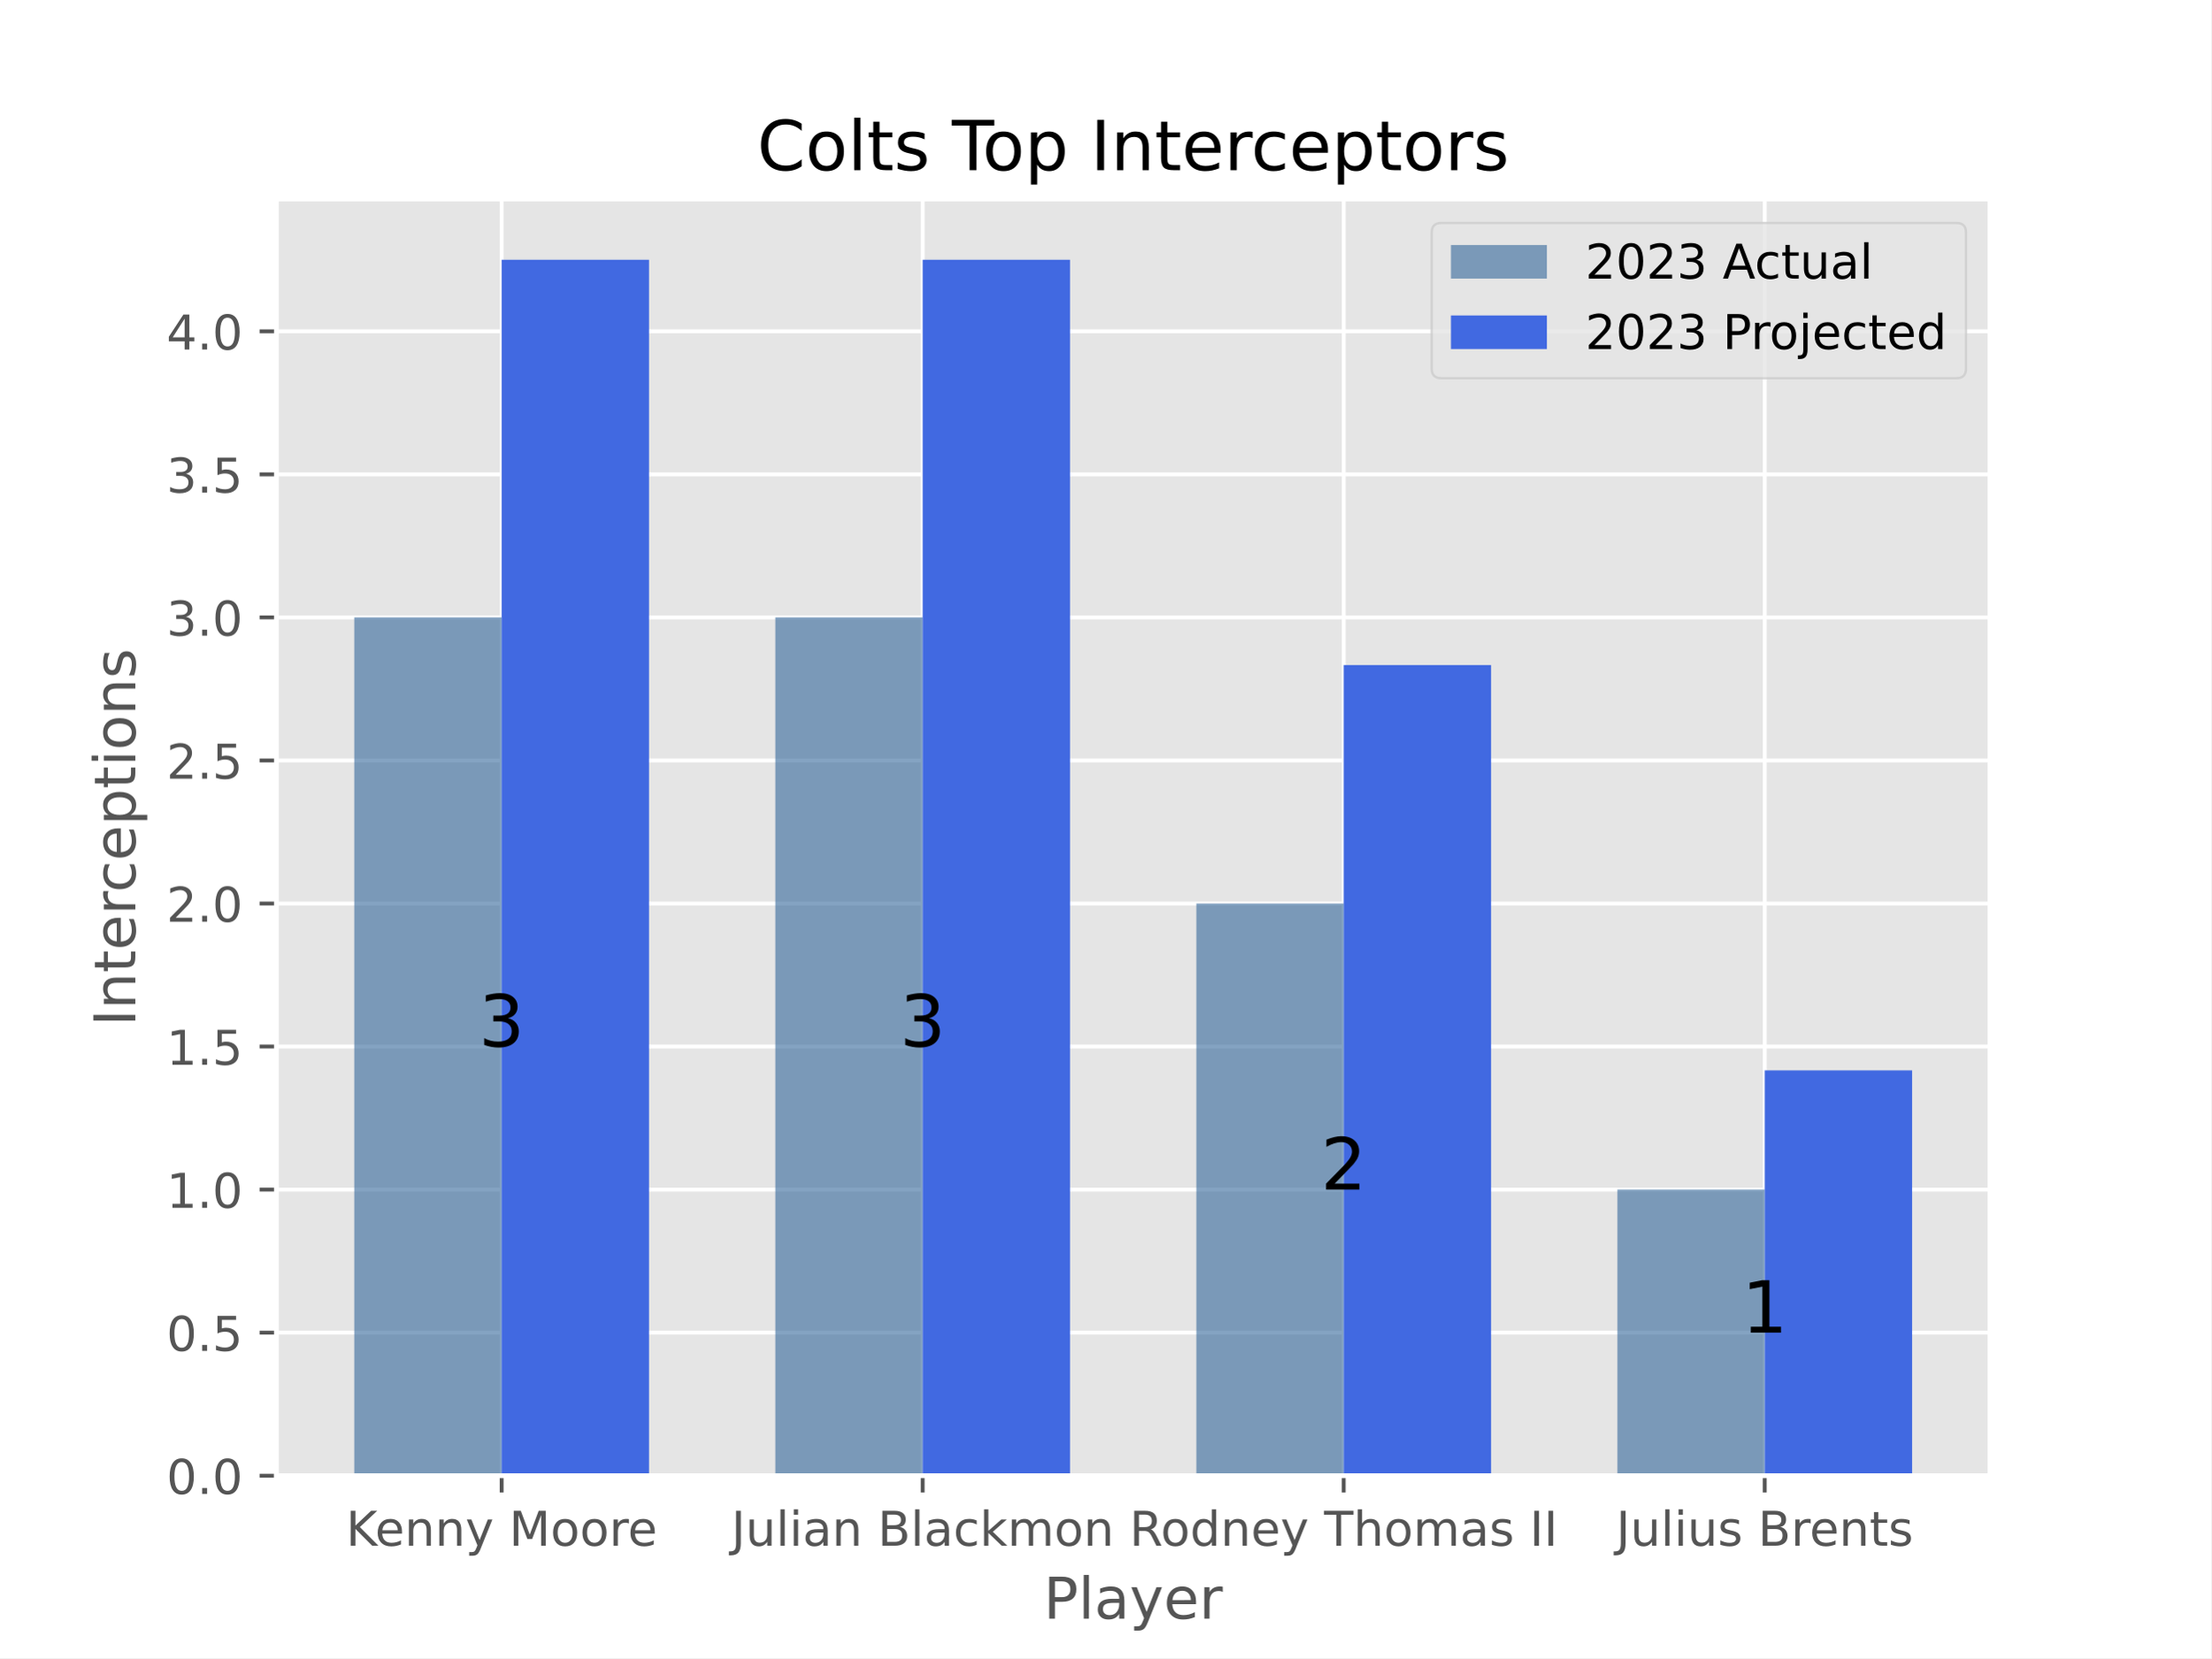
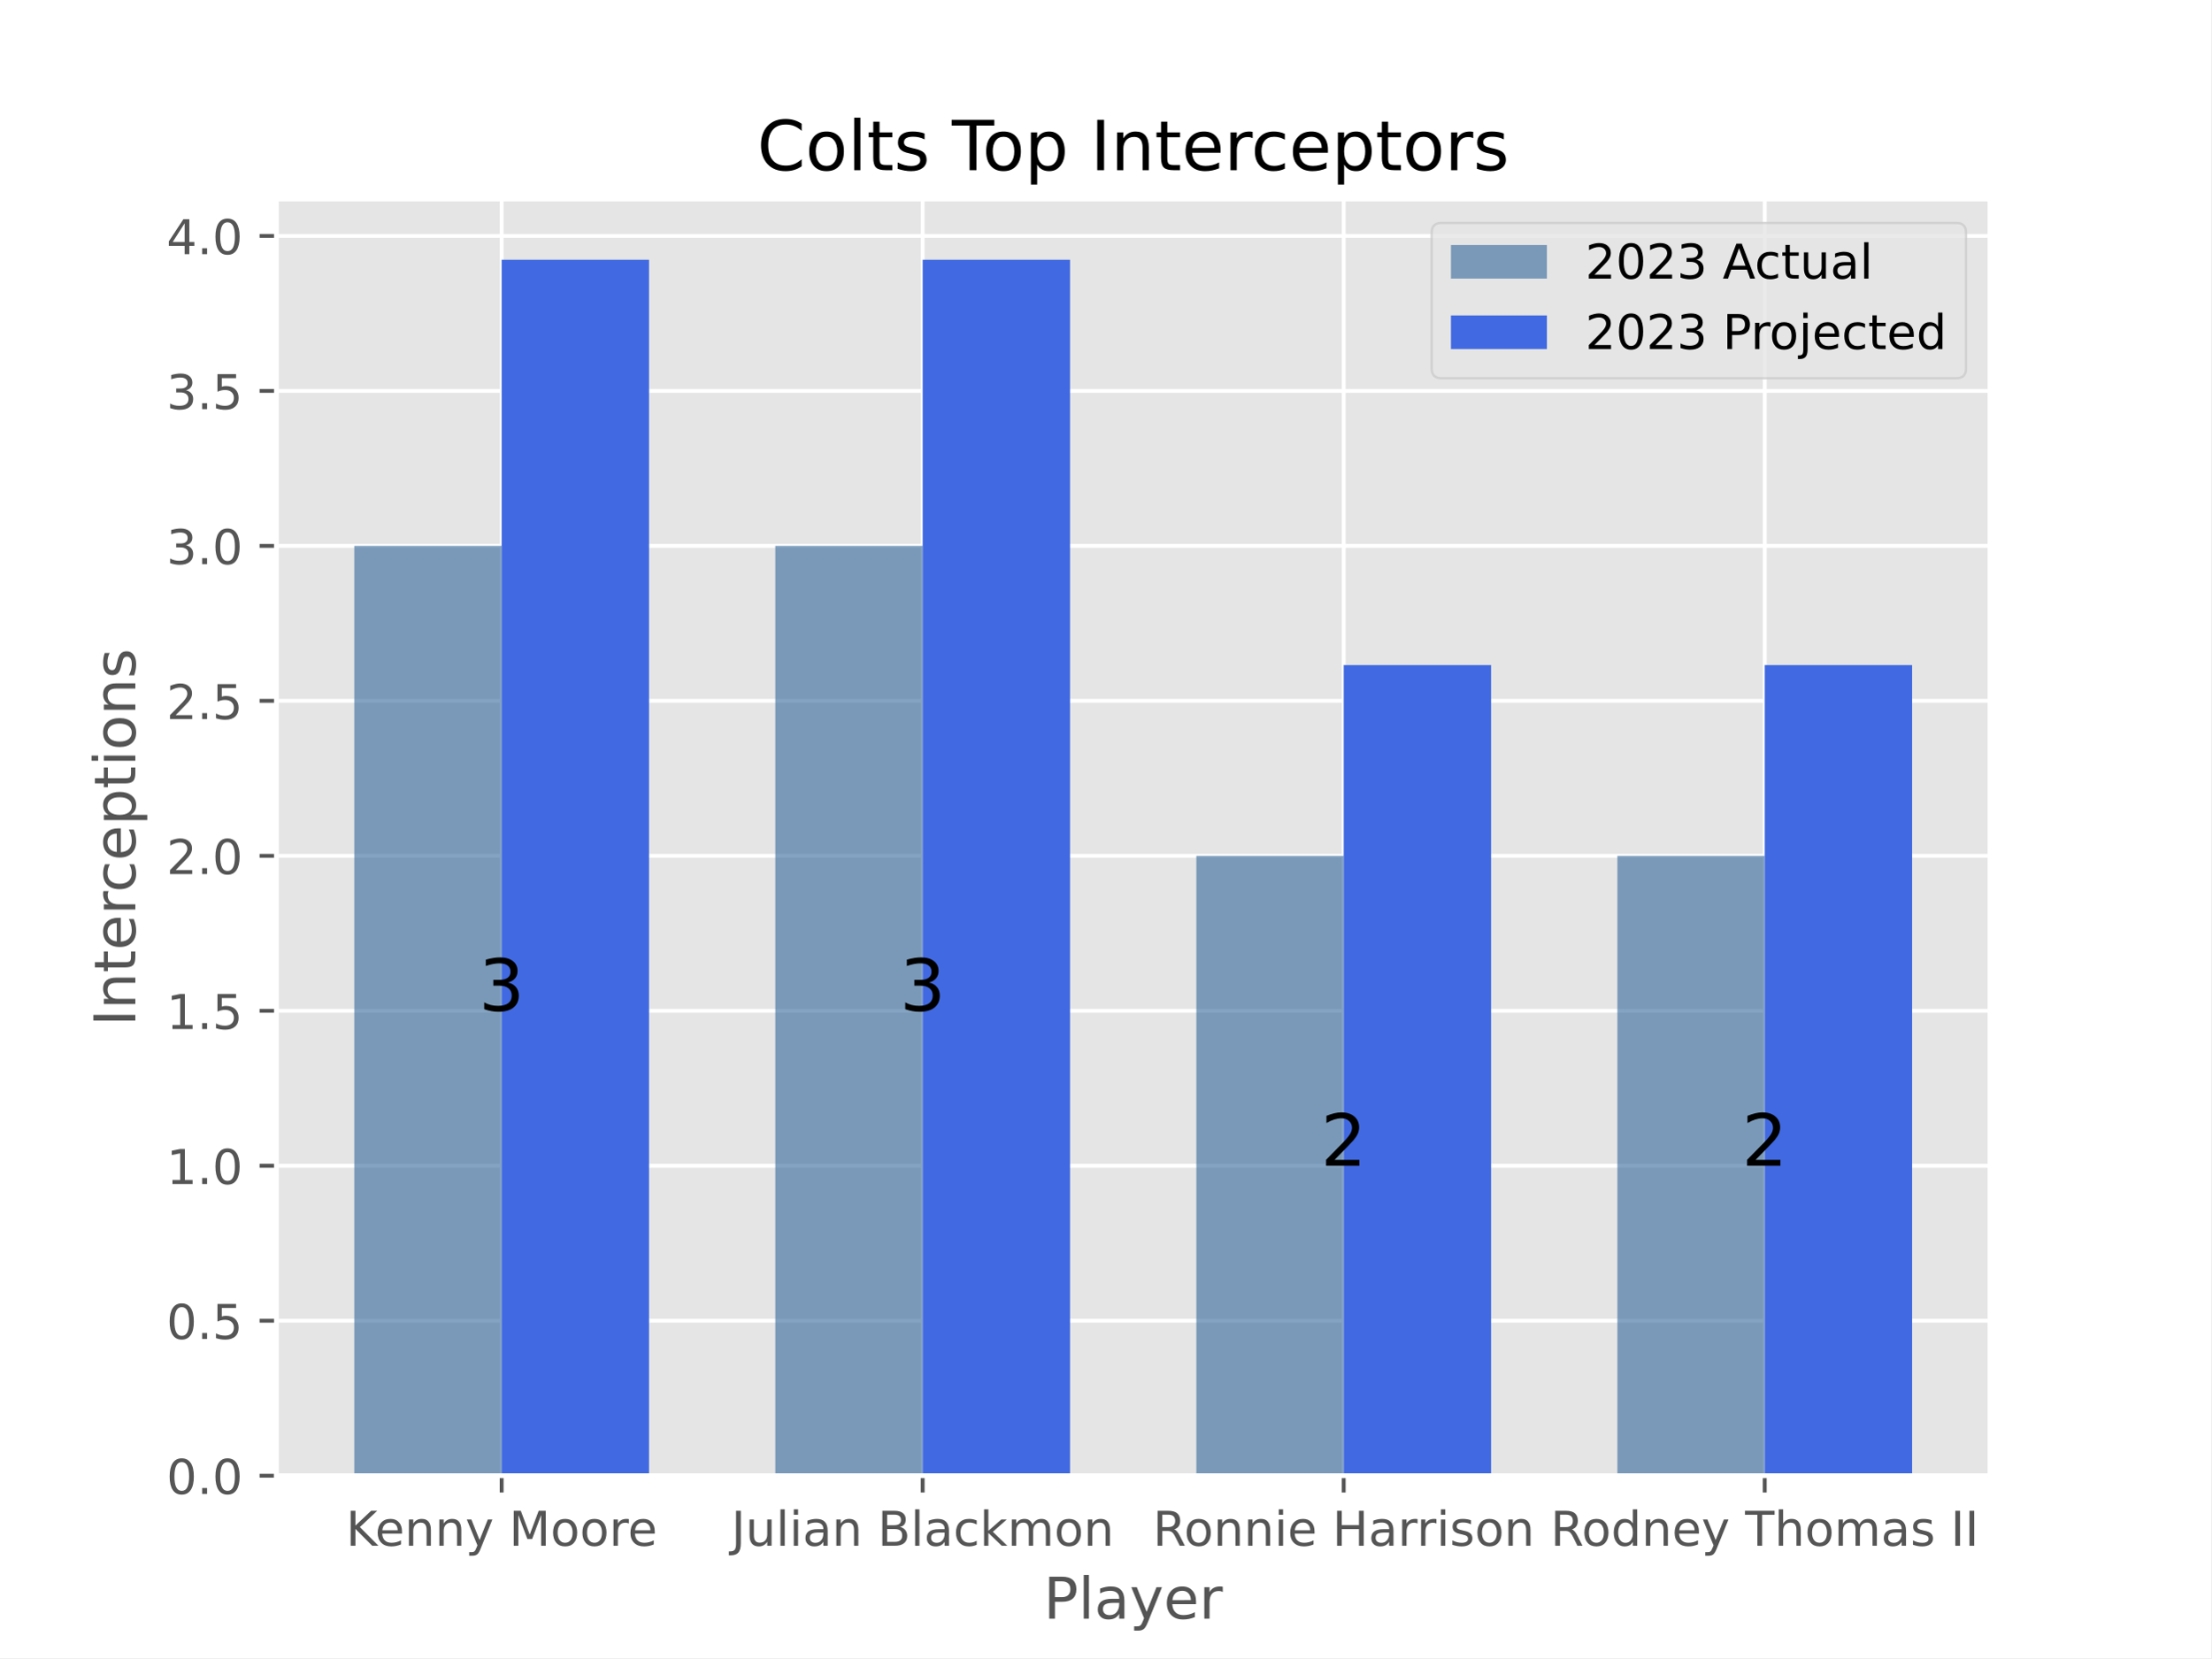
<svg xmlns="http://www.w3.org/2000/svg" xmlns:xlink="http://www.w3.org/1999/xlink" width="460.8pt" height="345.6pt" viewBox="0 0 460.8 345.6" version="1.1">
  <defs>
    <style type="text/css">*{stroke-linejoin: round; stroke-linecap: butt}</style>
  </defs>
  <g id="figure_1">
    <g id="patch_1">
      <path d="M 0 345.6  L 460.8 345.6  L 460.8 0  L 0 0  z " style="fill: #ffffff" />
    </g>
    <g id="axes_1">
      <g id="patch_2">
        <path d="M 57.6 307.584  L 414.72 307.584  L 414.72 41.472  L 57.6 41.472  z " style="fill: #e5e5e5" />
      </g>
      <g id="matplotlib.axis_1">
        <g id="xtick_1">
          <g id="line2d_1">
-             <path d="M 104.543 307.584  L 104.543 41.472  " clip-path="url(#p9925d076a6)" style="fill: none; stroke: #ffffff; stroke-width: 0.8; stroke-linecap: square" />
+             <path d="M 104.543 307.584  L 104.543 41.472  " clip-path="url(#p226f77d061)" style="fill: none; stroke: #ffffff; stroke-width: 0.8; stroke-linecap: square" />
          </g>
          <g id="line2d_2">
            <defs>
-               <path id="m7dc9487203" d="M 0 0  L 0 3.5  " style="stroke: #555555; stroke-width: 0.8" />
+               <path id="m00064e6b31" d="M 0 0  L 0 3.5  " style="stroke: #555555; stroke-width: 0.8" />
            </defs>
            <g>
-               <use xlink:href="#m7dc9487203" x="104.543" y="307.584" style="fill: #555555; stroke: #555555; stroke-width: 0.8" />
+               <use xlink:href="#m00064e6b31" x="104.543" y="307.584" style="fill: #555555; stroke: #555555; stroke-width: 0.8" />
            </g>
          </g>
          <g id="text_1">
            <g style="fill: #555555" transform="translate(72.09954 322.1824) scale(0.1 -0.1)">
              <defs>
                <path id="DejaVuSans-4b" d="M 628 4666  L 1259 4666  L 1259 2694  L 3353 4666  L 4166 4666  L 1850 2491  L 4331 0  L 3500 0  L 1259 2247  L 1259 0  L 628 0  L 628 4666  z " transform="scale(0.015625)" />
                <path id="DejaVuSans-65" d="M 3597 1894  L 3597 1613  L 953 1613  Q 991 1019 1311 708  Q 1631 397 2203 397  Q 2534 397 2845 478  Q 3156 559 3463 722  L 3463 178  Q 3153 47 2828 -22  Q 2503 -91 2169 -91  Q 1331 -91 842 396  Q 353 884 353 1716  Q 353 2575 817 3079  Q 1281 3584 2069 3584  Q 2775 3584 3186 3129  Q 3597 2675 3597 1894  z M 3022 2063  Q 3016 2534 2758 2815  Q 2500 3097 2075 3097  Q 1594 3097 1305 2825  Q 1016 2553 972 2059  L 3022 2063  z " transform="scale(0.015625)" />
                <path id="DejaVuSans-6e" d="M 3513 2113  L 3513 0  L 2938 0  L 2938 2094  Q 2938 2591 2744 2837  Q 2550 3084 2163 3084  Q 1697 3084 1428 2787  Q 1159 2491 1159 1978  L 1159 0  L 581 0  L 581 3500  L 1159 3500  L 1159 2956  Q 1366 3272 1645 3428  Q 1925 3584 2291 3584  Q 2894 3584 3203 3211  Q 3513 2838 3513 2113  z " transform="scale(0.015625)" />
                <path id="DejaVuSans-79" d="M 2059 -325  Q 1816 -950 1584 -1140  Q 1353 -1331 966 -1331  L 506 -1331  L 506 -850  L 844 -850  Q 1081 -850 1212 -737  Q 1344 -625 1503 -206  L 1606 56  L 191 3500  L 800 3500  L 1894 763  L 2988 3500  L 3597 3500  L 2059 -325  z " transform="scale(0.015625)" />
                <path id="DejaVuSans-20" transform="scale(0.015625)" />
                <path id="DejaVuSans-4d" d="M 628 4666  L 1569 4666  L 2759 1491  L 3956 4666  L 4897 4666  L 4897 0  L 4281 0  L 4281 4097  L 3078 897  L 2444 897  L 1241 4097  L 1241 0  L 628 0  L 628 4666  z " transform="scale(0.015625)" />
                <path id="DejaVuSans-6f" d="M 1959 3097  Q 1497 3097 1228 2736  Q 959 2375 959 1747  Q 959 1119 1226 758  Q 1494 397 1959 397  Q 2419 397 2687 759  Q 2956 1122 2956 1747  Q 2956 2369 2687 2733  Q 2419 3097 1959 3097  z M 1959 3584  Q 2709 3584 3137 3096  Q 3566 2609 3566 1747  Q 3566 888 3137 398  Q 2709 -91 1959 -91  Q 1206 -91 779 398  Q 353 888 353 1747  Q 353 2609 779 3096  Q 1206 3584 1959 3584  z " transform="scale(0.015625)" />
                <path id="DejaVuSans-72" d="M 2631 2963  Q 2534 3019 2420 3045  Q 2306 3072 2169 3072  Q 1681 3072 1420 2755  Q 1159 2438 1159 1844  L 1159 0  L 581 0  L 581 3500  L 1159 3500  L 1159 2956  Q 1341 3275 1631 3429  Q 1922 3584 2338 3584  Q 2397 3584 2469 3576  Q 2541 3569 2628 3553  L 2631 2963  z " transform="scale(0.015625)" />
              </defs>
              <use xlink:href="#DejaVuSans-4b" />
              <use xlink:href="#DejaVuSans-65" x="60.576" />
              <use xlink:href="#DejaVuSans-6e" x="122.1" />
              <use xlink:href="#DejaVuSans-6e" x="185.479" />
              <use xlink:href="#DejaVuSans-79" x="248.857" />
              <use xlink:href="#DejaVuSans-20" x="308.037" />
              <use xlink:href="#DejaVuSans-4d" x="339.824" />
              <use xlink:href="#DejaVuSans-6f" x="426.104" />
              <use xlink:href="#DejaVuSans-6f" x="487.285" />
              <use xlink:href="#DejaVuSans-72" x="548.467" />
              <use xlink:href="#DejaVuSans-65" x="587.33" />
            </g>
          </g>
        </g>
        <g id="xtick_2">
          <g id="line2d_3">
-             <path d="M 192.288 307.584  L 192.288 41.472  " clip-path="url(#p9925d076a6)" style="fill: none; stroke: #ffffff; stroke-width: 0.8; stroke-linecap: square" />
+             <path d="M 192.288 307.584  L 192.288 41.472  " clip-path="url(#p226f77d061)" style="fill: none; stroke: #ffffff; stroke-width: 0.8; stroke-linecap: square" />
          </g>
          <g id="line2d_4">
            <g>
-               <use xlink:href="#m7dc9487203" x="192.288" y="307.584" style="fill: #555555; stroke: #555555; stroke-width: 0.8" />
+               <use xlink:href="#m00064e6b31" x="192.288" y="307.584" style="fill: #555555; stroke: #555555; stroke-width: 0.8" />
            </g>
          </g>
          <g id="text_2">
            <g style="fill: #555555" transform="translate(152.4175 322.1824) scale(0.1 -0.1)">
              <defs>
                <path id="DejaVuSans-4a" d="M 628 4666  L 1259 4666  L 1259 325  Q 1259 -519 939 -900  Q 619 -1281 -91 -1281  L -331 -1281  L -331 -750  L -134 -750  Q 284 -750 456 -515  Q 628 -281 628 325  L 628 4666  z " transform="scale(0.015625)" />
                <path id="DejaVuSans-75" d="M 544 1381  L 544 3500  L 1119 3500  L 1119 1403  Q 1119 906 1312 657  Q 1506 409 1894 409  Q 2359 409 2629 706  Q 2900 1003 2900 1516  L 2900 3500  L 3475 3500  L 3475 0  L 2900 0  L 2900 538  Q 2691 219 2414 64  Q 2138 -91 1772 -91  Q 1169 -91 856 284  Q 544 659 544 1381  z M 1991 3584  L 1991 3584  z " transform="scale(0.015625)" />
                <path id="DejaVuSans-6c" d="M 603 4863  L 1178 4863  L 1178 0  L 603 0  L 603 4863  z " transform="scale(0.015625)" />
                <path id="DejaVuSans-69" d="M 603 3500  L 1178 3500  L 1178 0  L 603 0  L 603 3500  z M 603 4863  L 1178 4863  L 1178 4134  L 603 4134  L 603 4863  z " transform="scale(0.015625)" />
                <path id="DejaVuSans-61" d="M 2194 1759  Q 1497 1759 1228 1600  Q 959 1441 959 1056  Q 959 750 1161 570  Q 1363 391 1709 391  Q 2188 391 2477 730  Q 2766 1069 2766 1631  L 2766 1759  L 2194 1759  z M 3341 1997  L 3341 0  L 2766 0  L 2766 531  Q 2569 213 2275 61  Q 1981 -91 1556 -91  Q 1019 -91 701 211  Q 384 513 384 1019  Q 384 1609 779 1909  Q 1175 2209 1959 2209  L 2766 2209  L 2766 2266  Q 2766 2663 2505 2880  Q 2244 3097 1772 3097  Q 1472 3097 1187 3025  Q 903 2953 641 2809  L 641 3341  Q 956 3463 1253 3523  Q 1550 3584 1831 3584  Q 2591 3584 2966 3190  Q 3341 2797 3341 1997  z " transform="scale(0.015625)" />
                <path id="DejaVuSans-42" d="M 1259 2228  L 1259 519  L 2272 519  Q 2781 519 3026 730  Q 3272 941 3272 1375  Q 3272 1813 3026 2020  Q 2781 2228 2272 2228  L 1259 2228  z M 1259 4147  L 1259 2741  L 2194 2741  Q 2656 2741 2882 2914  Q 3109 3088 3109 3444  Q 3109 3797 2882 3972  Q 2656 4147 2194 4147  L 1259 4147  z M 628 4666  L 2241 4666  Q 2963 4666 3353 4366  Q 3744 4066 3744 3513  Q 3744 3084 3544 2831  Q 3344 2578 2956 2516  Q 3422 2416 3680 2098  Q 3938 1781 3938 1306  Q 3938 681 3513 340  Q 3088 0 2303 0  L 628 0  L 628 4666  z " transform="scale(0.015625)" />
                <path id="DejaVuSans-63" d="M 3122 3366  L 3122 2828  Q 2878 2963 2633 3030  Q 2388 3097 2138 3097  Q 1578 3097 1268 2742  Q 959 2388 959 1747  Q 959 1106 1268 751  Q 1578 397 2138 397  Q 2388 397 2633 464  Q 2878 531 3122 666  L 3122 134  Q 2881 22 2623 -34  Q 2366 -91 2075 -91  Q 1284 -91 818 406  Q 353 903 353 1747  Q 353 2603 823 3093  Q 1294 3584 2113 3584  Q 2378 3584 2631 3529  Q 2884 3475 3122 3366  z " transform="scale(0.015625)" />
                <path id="DejaVuSans-6b" d="M 581 4863  L 1159 4863  L 1159 1991  L 2875 3500  L 3609 3500  L 1753 1863  L 3688 0  L 2938 0  L 1159 1709  L 1159 0  L 581 0  L 581 4863  z " transform="scale(0.015625)" />
                <path id="DejaVuSans-6d" d="M 3328 2828  Q 3544 3216 3844 3400  Q 4144 3584 4550 3584  Q 5097 3584 5394 3201  Q 5691 2819 5691 2113  L 5691 0  L 5113 0  L 5113 2094  Q 5113 2597 4934 2840  Q 4756 3084 4391 3084  Q 3944 3084 3684 2787  Q 3425 2491 3425 1978  L 3425 0  L 2847 0  L 2847 2094  Q 2847 2600 2669 2842  Q 2491 3084 2119 3084  Q 1678 3084 1418 2786  Q 1159 2488 1159 1978  L 1159 0  L 581 0  L 581 3500  L 1159 3500  L 1159 2956  Q 1356 3278 1631 3431  Q 1906 3584 2284 3584  Q 2666 3584 2933 3390  Q 3200 3197 3328 2828  z " transform="scale(0.015625)" />
              </defs>
              <use xlink:href="#DejaVuSans-4a" />
              <use xlink:href="#DejaVuSans-75" x="29.492" />
              <use xlink:href="#DejaVuSans-6c" x="92.871" />
              <use xlink:href="#DejaVuSans-69" x="120.654" />
              <use xlink:href="#DejaVuSans-61" x="148.438" />
              <use xlink:href="#DejaVuSans-6e" x="209.717" />
              <use xlink:href="#DejaVuSans-20" x="273.096" />
              <use xlink:href="#DejaVuSans-42" x="304.883" />
              <use xlink:href="#DejaVuSans-6c" x="373.486" />
              <use xlink:href="#DejaVuSans-61" x="401.27" />
              <use xlink:href="#DejaVuSans-63" x="462.549" />
              <use xlink:href="#DejaVuSans-6b" x="517.529" />
              <use xlink:href="#DejaVuSans-6d" x="575.439" />
              <use xlink:href="#DejaVuSans-6f" x="672.852" />
              <use xlink:href="#DejaVuSans-6e" x="734.033" />
            </g>
          </g>
        </g>
        <g id="xtick_3">
          <g id="line2d_5">
-             <path d="M 280.032 307.584  L 280.032 41.472  " clip-path="url(#p9925d076a6)" style="fill: none; stroke: #ffffff; stroke-width: 0.8; stroke-linecap: square" />
+             <path d="M 280.032 307.584  L 280.032 41.472  " clip-path="url(#p226f77d061)" style="fill: none; stroke: #ffffff; stroke-width: 0.8; stroke-linecap: square" />
          </g>
          <g id="line2d_6">
            <g>
-               <use xlink:href="#m7dc9487203" x="280.032" y="307.584" style="fill: #555555; stroke: #555555; stroke-width: 0.8" />
+               <use xlink:href="#m00064e6b31" x="280.032" y="307.584" style="fill: #555555; stroke: #555555; stroke-width: 0.8" />
            </g>
          </g>
          <g id="text_3">
-             <g style="fill: #555555" transform="translate(235.3955 322.1824) scale(0.1 -0.1)">
+             <g style="fill: #555555" transform="translate(240.2619 322.1824) scale(0.1 -0.1)">
              <defs>
                <path id="DejaVuSans-52" d="M 2841 2188  Q 3044 2119 3236 1894  Q 3428 1669 3622 1275  L 4263 0  L 3584 0  L 2988 1197  Q 2756 1666 2539 1819  Q 2322 1972 1947 1972  L 1259 1972  L 1259 0  L 628 0  L 628 4666  L 2053 4666  Q 2853 4666 3247 4331  Q 3641 3997 3641 3322  Q 3641 2881 3436 2590  Q 3231 2300 2841 2188  z M 1259 4147  L 1259 2491  L 2053 2491  Q 2509 2491 2742 2702  Q 2975 2913 2975 3322  Q 2975 3731 2742 3939  Q 2509 4147 2053 4147  L 1259 4147  z " transform="scale(0.015625)" />
+                 <path id="DejaVuSans-48" d="M 628 4666  L 1259 4666  L 1259 2753  L 3553 2753  L 3553 4666  L 4184 4666  L 4184 0  L 3553 0  L 3553 2222  L 1259 2222  L 1259 0  L 628 0  L 628 4666  z " transform="scale(0.015625)" />
+                 <path id="DejaVuSans-73" d="M 2834 3397  L 2834 2853  Q 2591 2978 2328 3040  Q 2066 3103 1784 3103  Q 1356 3103 1142 2972  Q 928 2841 928 2578  Q 928 2378 1081 2264  Q 1234 2150 1697 2047  L 1894 2003  Q 2506 1872 2764 1633  Q 3022 1394 3022 966  Q 3022 478 2636 193  Q 2250 -91 1575 -91  Q 1294 -91 989 -36  Q 684 19 347 128  L 347 722  Q 666 556 975 473  Q 1284 391 1588 391  Q 1994 391 2212 530  Q 2431 669 2431 922  Q 2431 1156 2273 1281  Q 2116 1406 1581 1522  L 1381 1569  Q 847 1681 609 1914  Q 372 2147 372 2553  Q 372 3047 722 3315  Q 1072 3584 1716 3584  Q 2034 3584 2315 3537  Q 2597 3491 2834 3397  z " transform="scale(0.015625)" />
+               </defs>
+               <use xlink:href="#DejaVuSans-52" />
+               <use xlink:href="#DejaVuSans-6f" x="64.982" />
+               <use xlink:href="#DejaVuSans-6e" x="126.164" />
+               <use xlink:href="#DejaVuSans-6e" x="189.543" />
+               <use xlink:href="#DejaVuSans-69" x="252.922" />
+               <use xlink:href="#DejaVuSans-65" x="280.705" />
+               <use xlink:href="#DejaVuSans-20" x="342.229" />
+               <use xlink:href="#DejaVuSans-48" x="374.016" />
+               <use xlink:href="#DejaVuSans-61" x="449.211" />
+               <use xlink:href="#DejaVuSans-72" x="510.49" />
+               <use xlink:href="#DejaVuSans-72" x="549.854" />
+               <use xlink:href="#DejaVuSans-69" x="590.967" />
+               <use xlink:href="#DejaVuSans-73" x="618.75" />
+               <use xlink:href="#DejaVuSans-6f" x="670.85" />
+               <use xlink:href="#DejaVuSans-6e" x="732.031" />
+             </g>
+           </g>
+         </g>
+         <g id="xtick_4">
+           <g id="line2d_7">
+             <path d="M 367.777 307.584  L 367.777 41.472  " clip-path="url(#p226f77d061)" style="fill: none; stroke: #ffffff; stroke-width: 0.8; stroke-linecap: square" />
+           </g>
+           <g id="line2d_8">
+             <g>
+               <use xlink:href="#m00064e6b31" x="367.777" y="307.584" style="fill: #555555; stroke: #555555; stroke-width: 0.8" />
+             </g>
+           </g>
+           <g id="text_4">
+             <g style="fill: #555555" transform="translate(323.14 322.1824) scale(0.1 -0.1)">
+               <defs>
                <path id="DejaVuSans-64" d="M 2906 2969  L 2906 4863  L 3481 4863  L 3481 0  L 2906 0  L 2906 525  Q 2725 213 2448 61  Q 2172 -91 1784 -91  Q 1150 -91 751 415  Q 353 922 353 1747  Q 353 2572 751 3078  Q 1150 3584 1784 3584  Q 2172 3584 2448 3432  Q 2725 3281 2906 2969  z M 947 1747  Q 947 1113 1208 752  Q 1469 391 1925 391  Q 2381 391 2643 752  Q 2906 1113 2906 1747  Q 2906 2381 2643 2742  Q 2381 3103 1925 3103  Q 1469 3103 1208 2742  Q 947 2381 947 1747  z " transform="scale(0.015625)" />
                <path id="DejaVuSans-54" d="M -19 4666  L 3928 4666  L 3928 4134  L 2272 4134  L 2272 0  L 1638 0  L 1638 4134  L -19 4134  L -19 4666  z " transform="scale(0.015625)" />
                <path id="DejaVuSans-68" d="M 3513 2113  L 3513 0  L 2938 0  L 2938 2094  Q 2938 2591 2744 2837  Q 2550 3084 2163 3084  Q 1697 3084 1428 2787  Q 1159 2491 1159 1978  L 1159 0  L 581 0  L 581 4863  L 1159 4863  L 1159 2956  Q 1366 3272 1645 3428  Q 1925 3584 2291 3584  Q 2894 3584 3203 3211  Q 3513 2838 3513 2113  z " transform="scale(0.015625)" />
-                 <path id="DejaVuSans-73" d="M 2834 3397  L 2834 2853  Q 2591 2978 2328 3040  Q 2066 3103 1784 3103  Q 1356 3103 1142 2972  Q 928 2841 928 2578  Q 928 2378 1081 2264  Q 1234 2150 1697 2047  L 1894 2003  Q 2506 1872 2764 1633  Q 3022 1394 3022 966  Q 3022 478 2636 193  Q 2250 -91 1575 -91  Q 1294 -91 989 -36  Q 684 19 347 128  L 347 722  Q 666 556 975 473  Q 1284 391 1588 391  Q 1994 391 2212 530  Q 2431 669 2431 922  Q 2431 1156 2273 1281  Q 2116 1406 1581 1522  L 1381 1569  Q 847 1681 609 1914  Q 372 2147 372 2553  Q 372 3047 722 3315  Q 1072 3584 1716 3584  Q 2034 3584 2315 3537  Q 2597 3491 2834 3397  z " transform="scale(0.015625)" />
                <path id="DejaVuSans-49" d="M 628 4666  L 1259 4666  L 1259 0  L 628 0  L 628 4666  z " transform="scale(0.015625)" />
              </defs>
              <use xlink:href="#DejaVuSans-52" />
              <use xlink:href="#DejaVuSans-6f" x="64.982" />
              <use xlink:href="#DejaVuSans-64" x="126.164" />
              <use xlink:href="#DejaVuSans-6e" x="189.641" />
              <use xlink:href="#DejaVuSans-65" x="253.02" />
              <use xlink:href="#DejaVuSans-79" x="314.543" />
              <use xlink:href="#DejaVuSans-20" x="373.723" />
              <use xlink:href="#DejaVuSans-54" x="405.51" />
              <use xlink:href="#DejaVuSans-68" x="466.594" />
              <use xlink:href="#DejaVuSans-6f" x="529.973" />
              <use xlink:href="#DejaVuSans-6d" x="591.154" />
              <use xlink:href="#DejaVuSans-61" x="688.566" />
              <use xlink:href="#DejaVuSans-73" x="749.846" />
              <use xlink:href="#DejaVuSans-20" x="801.945" />
              <use xlink:href="#DejaVuSans-49" x="833.732" />
              <use xlink:href="#DejaVuSans-49" x="863.225" />
            </g>
          </g>
        </g>
-         <g id="xtick_4">
-           <g id="line2d_7">
-             <path d="M 367.777 307.584  L 367.777 41.472  " clip-path="url(#p9925d076a6)" style="fill: none; stroke: #ffffff; stroke-width: 0.8; stroke-linecap: square" />
-           </g>
-           <g id="line2d_8">
-             <g>
-               <use xlink:href="#m7dc9487203" x="367.777" y="307.584" style="fill: #555555; stroke: #555555; stroke-width: 0.8" />
-             </g>
-           </g>
-           <g id="text_4">
-             <g style="fill: #555555" transform="translate(336.8087 322.1824) scale(0.1 -0.1)">
-               <defs>
-                 <path id="DejaVuSans-74" d="M 1172 4494  L 1172 3500  L 2356 3500  L 2356 3053  L 1172 3053  L 1172 1153  Q 1172 725 1289 603  Q 1406 481 1766 481  L 2356 481  L 2356 0  L 1766 0  Q 1100 0 847 248  Q 594 497 594 1153  L 594 3053  L 172 3053  L 172 3500  L 594 3500  L 594 4494  L 1172 4494  z " transform="scale(0.015625)" />
-               </defs>
-               <use xlink:href="#DejaVuSans-4a" />
-               <use xlink:href="#DejaVuSans-75" x="29.492" />
-               <use xlink:href="#DejaVuSans-6c" x="92.871" />
-               <use xlink:href="#DejaVuSans-69" x="120.654" />
-               <use xlink:href="#DejaVuSans-75" x="148.438" />
-               <use xlink:href="#DejaVuSans-73" x="211.816" />
-               <use xlink:href="#DejaVuSans-20" x="263.916" />
-               <use xlink:href="#DejaVuSans-42" x="295.703" />
-               <use xlink:href="#DejaVuSans-72" x="364.307" />
-               <use xlink:href="#DejaVuSans-65" x="403.17" />
-               <use xlink:href="#DejaVuSans-6e" x="464.693" />
-               <use xlink:href="#DejaVuSans-74" x="528.072" />
-               <use xlink:href="#DejaVuSans-73" x="567.281" />
-             </g>
-           </g>
-         </g>
        <g id="text_5">
          <g style="fill: #555555" transform="translate(217.4888 337.3802) scale(0.12 -0.12)">
            <defs>
              <path id="DejaVuSans-50" d="M 1259 4147  L 1259 2394  L 2053 2394  Q 2494 2394 2734 2622  Q 2975 2850 2975 3272  Q 2975 3691 2734 3919  Q 2494 4147 2053 4147  L 1259 4147  z M 628 4666  L 2053 4666  Q 2838 4666 3239 4311  Q 3641 3956 3641 3272  Q 3641 2581 3239 2228  Q 2838 1875 2053 1875  L 1259 1875  L 1259 0  L 628 0  L 628 4666  z " transform="scale(0.015625)" />
            </defs>
            <use xlink:href="#DejaVuSans-50" />
            <use xlink:href="#DejaVuSans-6c" x="60.303" />
            <use xlink:href="#DejaVuSans-61" x="88.086" />
            <use xlink:href="#DejaVuSans-79" x="149.365" />
            <use xlink:href="#DejaVuSans-65" x="208.545" />
            <use xlink:href="#DejaVuSans-72" x="270.068" />
          </g>
        </g>
      </g>
      <g id="matplotlib.axis_2">
        <g id="ytick_1">
          <g id="line2d_9">
-             <path d="M 57.6 307.584  L 414.72 307.584  " clip-path="url(#p9925d076a6)" style="fill: none; stroke: #ffffff; stroke-width: 0.8; stroke-linecap: square" />
+             <path d="M 57.6 307.584  L 414.72 307.584  " clip-path="url(#p226f77d061)" style="fill: none; stroke: #ffffff; stroke-width: 0.8; stroke-linecap: square" />
          </g>
          <g id="line2d_10">
            <defs>
-               <path id="m273384938b" d="M 0 0  L -3.5 0  " style="stroke: #555555; stroke-width: 0.8" />
+               <path id="m96486c1590" d="M 0 0  L -3.5 0  " style="stroke: #555555; stroke-width: 0.8" />
            </defs>
            <g>
-               <use xlink:href="#m273384938b" x="57.6" y="307.584" style="fill: #555555; stroke: #555555; stroke-width: 0.8" />
+               <use xlink:href="#m96486c1590" x="57.6" y="307.584" style="fill: #555555; stroke: #555555; stroke-width: 0.8" />
            </g>
          </g>
          <g id="text_6">
            <g style="fill: #555555" transform="translate(34.69687 311.3832) scale(0.1 -0.1)">
              <defs>
                <path id="DejaVuSans-30" d="M 2034 4250  Q 1547 4250 1301 3770  Q 1056 3291 1056 2328  Q 1056 1369 1301 889  Q 1547 409 2034 409  Q 2525 409 2770 889  Q 3016 1369 3016 2328  Q 3016 3291 2770 3770  Q 2525 4250 2034 4250  z M 2034 4750  Q 2819 4750 3233 4129  Q 3647 3509 3647 2328  Q 3647 1150 3233 529  Q 2819 -91 2034 -91  Q 1250 -91 836 529  Q 422 1150 422 2328  Q 422 3509 836 4129  Q 1250 4750 2034 4750  z " transform="scale(0.015625)" />
                <path id="DejaVuSans-2e" d="M 684 794  L 1344 794  L 1344 0  L 684 0  L 684 794  z " transform="scale(0.015625)" />
              </defs>
              <use xlink:href="#DejaVuSans-30" />
              <use xlink:href="#DejaVuSans-2e" x="63.623" />
              <use xlink:href="#DejaVuSans-30" x="95.41" />
            </g>
          </g>
        </g>
        <g id="ytick_2">
          <g id="line2d_11">
-             <path d="M 57.6 277.768  L 414.72 277.768  " clip-path="url(#p9925d076a6)" style="fill: none; stroke: #ffffff; stroke-width: 0.8; stroke-linecap: square" />
+             <path d="M 57.6 275.283  L 414.72 275.283  " clip-path="url(#p226f77d061)" style="fill: none; stroke: #ffffff; stroke-width: 0.8; stroke-linecap: square" />
          </g>
          <g id="line2d_12">
            <g>
-               <use xlink:href="#m273384938b" x="57.6" y="277.768" style="fill: #555555; stroke: #555555; stroke-width: 0.8" />
+               <use xlink:href="#m96486c1590" x="57.6" y="275.283" style="fill: #555555; stroke: #555555; stroke-width: 0.8" />
            </g>
          </g>
          <g id="text_7">
-             <g style="fill: #555555" transform="translate(34.69687 281.5667) scale(0.1 -0.1)">
+             <g style="fill: #555555" transform="translate(34.69687 279.082) scale(0.1 -0.1)">
              <defs>
                <path id="DejaVuSans-35" d="M 691 4666  L 3169 4666  L 3169 4134  L 1269 4134  L 1269 2991  Q 1406 3038 1543 3061  Q 1681 3084 1819 3084  Q 2600 3084 3056 2656  Q 3513 2228 3513 1497  Q 3513 744 3044 326  Q 2575 -91 1722 -91  Q 1428 -91 1123 -41  Q 819 9 494 109  L 494 744  Q 775 591 1075 516  Q 1375 441 1709 441  Q 2250 441 2565 725  Q 2881 1009 2881 1497  Q 2881 1984 2565 2268  Q 2250 2553 1709 2553  Q 1456 2553 1204 2497  Q 953 2441 691 2322  L 691 4666  z " transform="scale(0.015625)" />
              </defs>
              <use xlink:href="#DejaVuSans-30" />
              <use xlink:href="#DejaVuSans-2e" x="63.623" />
              <use xlink:href="#DejaVuSans-35" x="95.41" />
            </g>
          </g>
        </g>
        <g id="ytick_3">
          <g id="line2d_13">
-             <path d="M 57.6 247.951  L 414.72 247.951  " clip-path="url(#p9925d076a6)" style="fill: none; stroke: #ffffff; stroke-width: 0.8; stroke-linecap: square" />
+             <path d="M 57.6 242.982  L 414.72 242.982  " clip-path="url(#p226f77d061)" style="fill: none; stroke: #ffffff; stroke-width: 0.8; stroke-linecap: square" />
          </g>
          <g id="line2d_14">
            <g>
-               <use xlink:href="#m273384938b" x="57.6" y="247.951" style="fill: #555555; stroke: #555555; stroke-width: 0.8" />
+               <use xlink:href="#m96486c1590" x="57.6" y="242.982" style="fill: #555555; stroke: #555555; stroke-width: 0.8" />
            </g>
          </g>
          <g id="text_8">
-             <g style="fill: #555555" transform="translate(34.69687 251.7503) scale(0.1 -0.1)">
+             <g style="fill: #555555" transform="translate(34.69687 246.7809) scale(0.1 -0.1)">
              <defs>
                <path id="DejaVuSans-31" d="M 794 531  L 1825 531  L 1825 4091  L 703 3866  L 703 4441  L 1819 4666  L 2450 4666  L 2450 531  L 3481 531  L 3481 0  L 794 0  L 794 531  z " transform="scale(0.015625)" />
              </defs>
              <use xlink:href="#DejaVuSans-31" />
              <use xlink:href="#DejaVuSans-2e" x="63.623" />
              <use xlink:href="#DejaVuSans-30" x="95.41" />
            </g>
          </g>
        </g>
        <g id="ytick_4">
          <g id="line2d_15">
-             <path d="M 57.6 218.135  L 414.72 218.135  " clip-path="url(#p9925d076a6)" style="fill: none; stroke: #ffffff; stroke-width: 0.8; stroke-linecap: square" />
+             <path d="M 57.6 210.68  L 414.72 210.68  " clip-path="url(#p226f77d061)" style="fill: none; stroke: #ffffff; stroke-width: 0.8; stroke-linecap: square" />
          </g>
          <g id="line2d_16">
            <g>
-               <use xlink:href="#m273384938b" x="57.6" y="218.135" style="fill: #555555; stroke: #555555; stroke-width: 0.8" />
+               <use xlink:href="#m96486c1590" x="57.6" y="210.68" style="fill: #555555; stroke: #555555; stroke-width: 0.8" />
            </g>
          </g>
          <g id="text_9">
-             <g style="fill: #555555" transform="translate(34.69687 221.9338) scale(0.1 -0.1)">
+             <g style="fill: #555555" transform="translate(34.69687 214.4797) scale(0.1 -0.1)">
              <use xlink:href="#DejaVuSans-31" />
              <use xlink:href="#DejaVuSans-2e" x="63.623" />
              <use xlink:href="#DejaVuSans-35" x="95.41" />
            </g>
          </g>
        </g>
        <g id="ytick_5">
          <g id="line2d_17">
-             <path d="M 57.6 188.318  L 414.72 188.318  " clip-path="url(#p9925d076a6)" style="fill: none; stroke: #ffffff; stroke-width: 0.8; stroke-linecap: square" />
+             <path d="M 57.6 178.379  L 414.72 178.379  " clip-path="url(#p226f77d061)" style="fill: none; stroke: #ffffff; stroke-width: 0.8; stroke-linecap: square" />
          </g>
          <g id="line2d_18">
            <g>
-               <use xlink:href="#m273384938b" x="57.6" y="188.318" style="fill: #555555; stroke: #555555; stroke-width: 0.8" />
+               <use xlink:href="#m96486c1590" x="57.6" y="178.379" style="fill: #555555; stroke: #555555; stroke-width: 0.8" />
            </g>
          </g>
          <g id="text_10">
-             <g style="fill: #555555" transform="translate(34.69687 192.1173) scale(0.1 -0.1)">
+             <g style="fill: #555555" transform="translate(34.69687 182.1785) scale(0.1 -0.1)">
              <defs>
                <path id="DejaVuSans-32" d="M 1228 531  L 3431 531  L 3431 0  L 469 0  L 469 531  Q 828 903 1448 1529  Q 2069 2156 2228 2338  Q 2531 2678 2651 2914  Q 2772 3150 2772 3378  Q 2772 3750 2511 3984  Q 2250 4219 1831 4219  Q 1534 4219 1204 4116  Q 875 4013 500 3803  L 500 4441  Q 881 4594 1212 4672  Q 1544 4750 1819 4750  Q 2544 4750 2975 4387  Q 3406 4025 3406 3419  Q 3406 3131 3298 2873  Q 3191 2616 2906 2266  Q 2828 2175 2409 1742  Q 1991 1309 1228 531  z " transform="scale(0.015625)" />
              </defs>
              <use xlink:href="#DejaVuSans-32" />
              <use xlink:href="#DejaVuSans-2e" x="63.623" />
              <use xlink:href="#DejaVuSans-30" x="95.41" />
            </g>
          </g>
        </g>
        <g id="ytick_6">
          <g id="line2d_19">
-             <path d="M 57.6 158.502  L 414.72 158.502  " clip-path="url(#p9925d076a6)" style="fill: none; stroke: #ffffff; stroke-width: 0.8; stroke-linecap: square" />
+             <path d="M 57.6 146.078  L 414.72 146.078  " clip-path="url(#p226f77d061)" style="fill: none; stroke: #ffffff; stroke-width: 0.8; stroke-linecap: square" />
          </g>
          <g id="line2d_20">
            <g>
-               <use xlink:href="#m273384938b" x="57.6" y="158.502" style="fill: #555555; stroke: #555555; stroke-width: 0.8" />
+               <use xlink:href="#m96486c1590" x="57.6" y="146.078" style="fill: #555555; stroke: #555555; stroke-width: 0.8" />
            </g>
          </g>
          <g id="text_11">
-             <g style="fill: #555555" transform="translate(34.69687 162.3009) scale(0.1 -0.1)">
+             <g style="fill: #555555" transform="translate(34.69687 149.8773) scale(0.1 -0.1)">
              <use xlink:href="#DejaVuSans-32" />
              <use xlink:href="#DejaVuSans-2e" x="63.623" />
              <use xlink:href="#DejaVuSans-35" x="95.41" />
            </g>
          </g>
        </g>
        <g id="ytick_7">
          <g id="line2d_21">
-             <path d="M 57.6 128.685  L 414.72 128.685  " clip-path="url(#p9925d076a6)" style="fill: none; stroke: #ffffff; stroke-width: 0.8; stroke-linecap: square" />
+             <path d="M 57.6 113.777  L 414.72 113.777  " clip-path="url(#p226f77d061)" style="fill: none; stroke: #ffffff; stroke-width: 0.8; stroke-linecap: square" />
          </g>
          <g id="line2d_22">
            <g>
-               <use xlink:href="#m273384938b" x="57.6" y="128.685" style="fill: #555555; stroke: #555555; stroke-width: 0.8" />
+               <use xlink:href="#m96486c1590" x="57.6" y="113.777" style="fill: #555555; stroke: #555555; stroke-width: 0.8" />
            </g>
          </g>
          <g id="text_12">
-             <g style="fill: #555555" transform="translate(34.69687 132.4844) scale(0.1 -0.1)">
+             <g style="fill: #555555" transform="translate(34.69687 117.5762) scale(0.1 -0.1)">
              <defs>
                <path id="DejaVuSans-33" d="M 2597 2516  Q 3050 2419 3304 2112  Q 3559 1806 3559 1356  Q 3559 666 3084 287  Q 2609 -91 1734 -91  Q 1441 -91 1130 -33  Q 819 25 488 141  L 488 750  Q 750 597 1062 519  Q 1375 441 1716 441  Q 2309 441 2620 675  Q 2931 909 2931 1356  Q 2931 1769 2642 2001  Q 2353 2234 1838 2234  L 1294 2234  L 1294 2753  L 1863 2753  Q 2328 2753 2575 2939  Q 2822 3125 2822 3475  Q 2822 3834 2567 4026  Q 2313 4219 1838 4219  Q 1578 4219 1281 4162  Q 984 4106 628 3988  L 628 4550  Q 988 4650 1302 4700  Q 1616 4750 1894 4750  Q 2613 4750 3031 4423  Q 3450 4097 3450 3541  Q 3450 3153 3228 2886  Q 3006 2619 2597 2516  z " transform="scale(0.015625)" />
              </defs>
              <use xlink:href="#DejaVuSans-33" />
              <use xlink:href="#DejaVuSans-2e" x="63.623" />
              <use xlink:href="#DejaVuSans-30" x="95.41" />
            </g>
          </g>
        </g>
        <g id="ytick_8">
          <g id="line2d_23">
-             <path d="M 57.6 98.869  L 414.72 98.869  " clip-path="url(#p9925d076a6)" style="fill: none; stroke: #ffffff; stroke-width: 0.8; stroke-linecap: square" />
+             <path d="M 57.6 81.476  L 414.72 81.476  " clip-path="url(#p226f77d061)" style="fill: none; stroke: #ffffff; stroke-width: 0.8; stroke-linecap: square" />
          </g>
          <g id="line2d_24">
            <g>
-               <use xlink:href="#m273384938b" x="57.6" y="98.869" style="fill: #555555; stroke: #555555; stroke-width: 0.8" />
+               <use xlink:href="#m96486c1590" x="57.6" y="81.476" style="fill: #555555; stroke: #555555; stroke-width: 0.8" />
            </g>
          </g>
          <g id="text_13">
-             <g style="fill: #555555" transform="translate(34.69687 102.6679) scale(0.1 -0.1)">
+             <g style="fill: #555555" transform="translate(34.69687 85.27498) scale(0.1 -0.1)">
              <use xlink:href="#DejaVuSans-33" />
              <use xlink:href="#DejaVuSans-2e" x="63.623" />
              <use xlink:href="#DejaVuSans-35" x="95.41" />
            </g>
          </g>
        </g>
        <g id="ytick_9">
          <g id="line2d_25">
-             <path d="M 57.6 69.052  L 414.72 69.052  " clip-path="url(#p9925d076a6)" style="fill: none; stroke: #ffffff; stroke-width: 0.8; stroke-linecap: square" />
+             <path d="M 57.6 49.175  L 414.72 49.175  " clip-path="url(#p226f77d061)" style="fill: none; stroke: #ffffff; stroke-width: 0.8; stroke-linecap: square" />
          </g>
          <g id="line2d_26">
            <g>
-               <use xlink:href="#m273384938b" x="57.6" y="69.052" style="fill: #555555; stroke: #555555; stroke-width: 0.8" />
+               <use xlink:href="#m96486c1590" x="57.6" y="49.175" style="fill: #555555; stroke: #555555; stroke-width: 0.8" />
            </g>
          </g>
          <g id="text_14">
-             <g style="fill: #555555" transform="translate(34.69687 72.85145) scale(0.1 -0.1)">
+             <g style="fill: #555555" transform="translate(34.69687 52.97381) scale(0.1 -0.1)">
              <defs>
                <path id="DejaVuSans-34" d="M 2419 4116  L 825 1625  L 2419 1625  L 2419 4116  z M 2253 4666  L 3047 4666  L 3047 1625  L 3713 1625  L 3713 1100  L 3047 1100  L 3047 0  L 2419 0  L 2419 1100  L 313 1100  L 313 1709  L 2253 4666  z " transform="scale(0.015625)" />
              </defs>
              <use xlink:href="#DejaVuSans-34" />
              <use xlink:href="#DejaVuSans-2e" x="63.623" />
              <use xlink:href="#DejaVuSans-30" x="95.41" />
            </g>
          </g>
        </g>
        <g id="text_15">
          <g style="fill: #555555" transform="translate(28.20125 213.8946) rotate(-90) scale(0.12 -0.12)">
            <defs>
+               <path id="DejaVuSans-74" d="M 1172 4494  L 1172 3500  L 2356 3500  L 2356 3053  L 1172 3053  L 1172 1153  Q 1172 725 1289 603  Q 1406 481 1766 481  L 2356 481  L 2356 0  L 1766 0  Q 1100 0 847 248  Q 594 497 594 1153  L 594 3053  L 172 3053  L 172 3500  L 594 3500  L 594 4494  L 1172 4494  z " transform="scale(0.015625)" />
              <path id="DejaVuSans-70" d="M 1159 525  L 1159 -1331  L 581 -1331  L 581 3500  L 1159 3500  L 1159 2969  Q 1341 3281 1617 3432  Q 1894 3584 2278 3584  Q 2916 3584 3314 3078  Q 3713 2572 3713 1747  Q 3713 922 3314 415  Q 2916 -91 2278 -91  Q 1894 -91 1617 61  Q 1341 213 1159 525  z M 3116 1747  Q 3116 2381 2855 2742  Q 2594 3103 2138 3103  Q 1681 3103 1420 2742  Q 1159 2381 1159 1747  Q 1159 1113 1420 752  Q 1681 391 2138 391  Q 2594 391 2855 752  Q 3116 1113 3116 1747  z " transform="scale(0.015625)" />
            </defs>
            <use xlink:href="#DejaVuSans-49" />
            <use xlink:href="#DejaVuSans-6e" x="29.492" />
            <use xlink:href="#DejaVuSans-74" x="92.871" />
            <use xlink:href="#DejaVuSans-65" x="132.08" />
            <use xlink:href="#DejaVuSans-72" x="193.604" />
            <use xlink:href="#DejaVuSans-63" x="232.467" />
            <use xlink:href="#DejaVuSans-65" x="287.447" />
            <use xlink:href="#DejaVuSans-70" x="348.971" />
            <use xlink:href="#DejaVuSans-74" x="412.447" />
            <use xlink:href="#DejaVuSans-69" x="451.656" />
            <use xlink:href="#DejaVuSans-6f" x="479.439" />
            <use xlink:href="#DejaVuSans-6e" x="540.621" />
            <use xlink:href="#DejaVuSans-73" x="604" />
          </g>
        </g>
      </g>
      <g id="patch_3">
-         <path d="M 73.833 307.584  L 104.543 307.584  L 104.543 128.685  L 73.833 128.685  z " clip-path="url(#p9925d076a6)" style="fill: #336699; fill-opacity: 0.6" />
+         <path d="M 73.833 307.584  L 104.543 307.584  L 104.543 113.777  L 73.833 113.777  z " clip-path="url(#p226f77d061)" style="fill: #336699; fill-opacity: 0.6" />
      </g>
      <g id="patch_4">
-         <path d="M 161.577 307.584  L 192.288 307.584  L 192.288 128.685  L 161.577 128.685  z " clip-path="url(#p9925d076a6)" style="fill: #336699; fill-opacity: 0.6" />
+         <path d="M 161.577 307.584  L 192.288 307.584  L 192.288 113.777  L 161.577 113.777  z " clip-path="url(#p226f77d061)" style="fill: #336699; fill-opacity: 0.6" />
      </g>
      <g id="patch_5">
-         <path d="M 249.322 307.584  L 280.032 307.584  L 280.032 188.318  L 249.322 188.318  z " clip-path="url(#p9925d076a6)" style="fill: #336699; fill-opacity: 0.6" />
+         <path d="M 249.322 307.584  L 280.032 307.584  L 280.032 178.379  L 249.322 178.379  z " clip-path="url(#p226f77d061)" style="fill: #336699; fill-opacity: 0.6" />
      </g>
      <g id="patch_6">
-         <path d="M 337.066 307.584  L 367.777 307.584  L 367.777 247.951  L 337.066 247.951  z " clip-path="url(#p9925d076a6)" style="fill: #336699; fill-opacity: 0.6" />
+         <path d="M 337.066 307.584  L 367.777 307.584  L 367.777 178.379  L 337.066 178.379  z " clip-path="url(#p226f77d061)" style="fill: #336699; fill-opacity: 0.6" />
      </g>
      <g id="patch_7">
-         <path d="M 104.543 307.584  L 135.254 307.584  L 135.254 54.144  L 104.543 54.144  z " clip-path="url(#p9925d076a6)" style="fill: #4169e1" />
+         <path d="M 104.543 307.584  L 135.254 307.584  L 135.254 54.144  L 104.543 54.144  z " clip-path="url(#p226f77d061)" style="fill: #4169e1" />
      </g>
      <g id="patch_8">
-         <path d="M 192.288 307.584  L 222.998 307.584  L 222.998 54.144  L 192.288 54.144  z " clip-path="url(#p9925d076a6)" style="fill: #4169e1" />
+         <path d="M 192.288 307.584  L 222.998 307.584  L 222.998 54.144  L 192.288 54.144  z " clip-path="url(#p226f77d061)" style="fill: #4169e1" />
      </g>
      <g id="patch_9">
-         <path d="M 280.032 307.584  L 310.743 307.584  L 310.743 138.624  L 280.032 138.624  z " clip-path="url(#p9925d076a6)" style="fill: #4169e1" />
+         <path d="M 280.032 307.584  L 310.743 307.584  L 310.743 138.624  L 280.032 138.624  z " clip-path="url(#p226f77d061)" style="fill: #4169e1" />
      </g>
      <g id="patch_10">
-         <path d="M 367.777 307.584  L 398.487 307.584  L 398.487 223.104  L 367.777 223.104  z " clip-path="url(#p9925d076a6)" style="fill: #4169e1" />
+         <path d="M 367.777 307.584  L 398.487 307.584  L 398.487 138.624  L 367.777 138.624  z " clip-path="url(#p226f77d061)" style="fill: #4169e1" />
      </g>
      <g id="patch_11">
        <path d="M 57.6 307.584  L 57.6 41.472  " style="fill: none; stroke: #ffffff; stroke-linejoin: miter; stroke-linecap: square" />
      </g>
      <g id="patch_12">
        <path d="M 414.72 307.584  L 414.72 41.472  " style="fill: none; stroke: #ffffff; stroke-linejoin: miter; stroke-linecap: square" />
      </g>
      <g id="patch_13">
        <path d="M 57.6 307.584  L 414.72 307.584  " style="fill: none; stroke: #ffffff; stroke-linejoin: miter; stroke-linecap: square" />
      </g>
      <g id="patch_14">
        <path d="M 57.6 41.472  L 414.72 41.472  " style="fill: none; stroke: #ffffff; stroke-linejoin: miter; stroke-linecap: square" />
      </g>
      <g id="text_16">
-         <g transform="translate(99.77142 218.1346) scale(0.15 -0.15)">
+         <g transform="translate(99.77142 210.6805) scale(0.15 -0.15)">
          <use xlink:href="#DejaVuSans-33" />
        </g>
      </g>
      <g id="text_17">
-         <g transform="translate(187.5159 218.1346) scale(0.15 -0.15)">
+         <g transform="translate(187.5159 210.6805) scale(0.15 -0.15)">
          <use xlink:href="#DejaVuSans-33" />
        </g>
      </g>
      <g id="text_18">
-         <g transform="translate(275.2604 247.9511) scale(0.15 -0.15)">
+         <g transform="translate(275.2604 242.9816) scale(0.15 -0.15)">
          <use xlink:href="#DejaVuSans-32" />
        </g>
      </g>
      <g id="text_19">
-         <g transform="translate(363.0048 277.7675) scale(0.15 -0.15)">
-           <use xlink:href="#DejaVuSans-31" />
+         <g transform="translate(363.0048 242.9816) scale(0.15 -0.15)">
+           <use xlink:href="#DejaVuSans-32" />
        </g>
      </g>
      <g id="text_20">
        <g transform="translate(157.7902 35.472) scale(0.144 -0.144)">
          <defs>
            <path id="DejaVuSans-43" d="M 4122 4306  L 4122 3641  Q 3803 3938 3442 4084  Q 3081 4231 2675 4231  Q 1875 4231 1450 3742  Q 1025 3253 1025 2328  Q 1025 1406 1450 917  Q 1875 428 2675 428  Q 3081 428 3442 575  Q 3803 722 4122 1019  L 4122 359  Q 3791 134 3420 21  Q 3050 -91 2638 -91  Q 1578 -91 968 557  Q 359 1206 359 2328  Q 359 3453 968 4101  Q 1578 4750 2638 4750  Q 3056 4750 3426 4639  Q 3797 4528 4122 4306  z " transform="scale(0.015625)" />
          </defs>
          <use xlink:href="#DejaVuSans-43" />
          <use xlink:href="#DejaVuSans-6f" x="69.824" />
          <use xlink:href="#DejaVuSans-6c" x="131.006" />
          <use xlink:href="#DejaVuSans-74" x="158.789" />
          <use xlink:href="#DejaVuSans-73" x="197.998" />
          <use xlink:href="#DejaVuSans-20" x="250.098" />
          <use xlink:href="#DejaVuSans-54" x="281.885" />
          <use xlink:href="#DejaVuSans-6f" x="325.969" />
          <use xlink:href="#DejaVuSans-70" x="387.15" />
          <use xlink:href="#DejaVuSans-20" x="450.627" />
          <use xlink:href="#DejaVuSans-49" x="482.414" />
          <use xlink:href="#DejaVuSans-6e" x="511.906" />
          <use xlink:href="#DejaVuSans-74" x="575.285" />
          <use xlink:href="#DejaVuSans-65" x="614.494" />
          <use xlink:href="#DejaVuSans-72" x="676.018" />
          <use xlink:href="#DejaVuSans-63" x="714.881" />
          <use xlink:href="#DejaVuSans-65" x="769.861" />
          <use xlink:href="#DejaVuSans-70" x="831.385" />
          <use xlink:href="#DejaVuSans-74" x="894.861" />
          <use xlink:href="#DejaVuSans-6f" x="934.07" />
          <use xlink:href="#DejaVuSans-72" x="995.252" />
          <use xlink:href="#DejaVuSans-73" x="1036.365" />
        </g>
      </g>
      <g id="legend_1">
        <g id="patch_15">
          <path d="M 300.381 78.828  L 407.72 78.828  Q 409.72 78.828 409.72 76.828  L 409.72 48.472  Q 409.72 46.472 407.72 46.472  L 300.381 46.472  Q 298.381 46.472 298.381 48.472  L 298.381 76.828  Q 298.381 78.828 300.381 78.828  z " style="fill: #e5e5e5; opacity: 0.8; stroke: #cccccc; stroke-width: 0.5; stroke-linejoin: miter" />
        </g>
        <g id="patch_16">
          <path d="M 302.381 58.07  L 322.381 58.07  L 322.381 51.07  L 302.381 51.07  z " style="fill: #336699; fill-opacity: 0.6" />
        </g>
        <g id="text_21">
          <g transform="translate(330.3809 58.07044) scale(0.1 -0.1)">
            <defs>
              <path id="DejaVuSans-41" d="M 2188 4044  L 1331 1722  L 3047 1722  L 2188 4044  z M 1831 4666  L 2547 4666  L 4325 0  L 3669 0  L 3244 1197  L 1141 1197  L 716 0  L 50 0  L 1831 4666  z " transform="scale(0.015625)" />
            </defs>
            <use xlink:href="#DejaVuSans-32" />
            <use xlink:href="#DejaVuSans-30" x="63.623" />
            <use xlink:href="#DejaVuSans-32" x="127.246" />
            <use xlink:href="#DejaVuSans-33" x="190.869" />
            <use xlink:href="#DejaVuSans-20" x="254.492" />
            <use xlink:href="#DejaVuSans-41" x="286.279" />
            <use xlink:href="#DejaVuSans-63" x="352.938" />
            <use xlink:href="#DejaVuSans-74" x="407.918" />
            <use xlink:href="#DejaVuSans-75" x="447.127" />
            <use xlink:href="#DejaVuSans-61" x="510.506" />
            <use xlink:href="#DejaVuSans-6c" x="571.785" />
          </g>
        </g>
        <g id="patch_17">
          <path d="M 302.381 72.749  L 322.381 72.749  L 322.381 65.749  L 302.381 65.749  z " style="fill: #4169e1" />
        </g>
        <g id="text_22">
          <g transform="translate(330.3809 72.74856) scale(0.1 -0.1)">
            <defs>
              <path id="DejaVuSans-6a" d="M 603 3500  L 1178 3500  L 1178 -63  Q 1178 -731 923 -1031  Q 669 -1331 103 -1331  L -116 -1331  L -116 -844  L 38 -844  Q 366 -844 484 -692  Q 603 -541 603 -63  L 603 3500  z M 603 4863  L 1178 4863  L 1178 4134  L 603 4134  L 603 4863  z " transform="scale(0.015625)" />
            </defs>
            <use xlink:href="#DejaVuSans-32" />
            <use xlink:href="#DejaVuSans-30" x="63.623" />
            <use xlink:href="#DejaVuSans-32" x="127.246" />
            <use xlink:href="#DejaVuSans-33" x="190.869" />
            <use xlink:href="#DejaVuSans-20" x="254.492" />
            <use xlink:href="#DejaVuSans-50" x="286.279" />
            <use xlink:href="#DejaVuSans-72" x="344.832" />
            <use xlink:href="#DejaVuSans-6f" x="383.695" />
            <use xlink:href="#DejaVuSans-6a" x="444.877" />
            <use xlink:href="#DejaVuSans-65" x="472.66" />
            <use xlink:href="#DejaVuSans-63" x="534.184" />
            <use xlink:href="#DejaVuSans-74" x="589.164" />
            <use xlink:href="#DejaVuSans-65" x="628.373" />
            <use xlink:href="#DejaVuSans-64" x="689.896" />
          </g>
        </g>
      </g>
    </g>
  </g>
  <defs>
-     <clipPath id="p9925d076a6">
+     <clipPath id="p226f77d061">
      <rect x="57.6" y="41.472" width="357.12" height="266.112" />
    </clipPath>
  </defs>
</svg>
